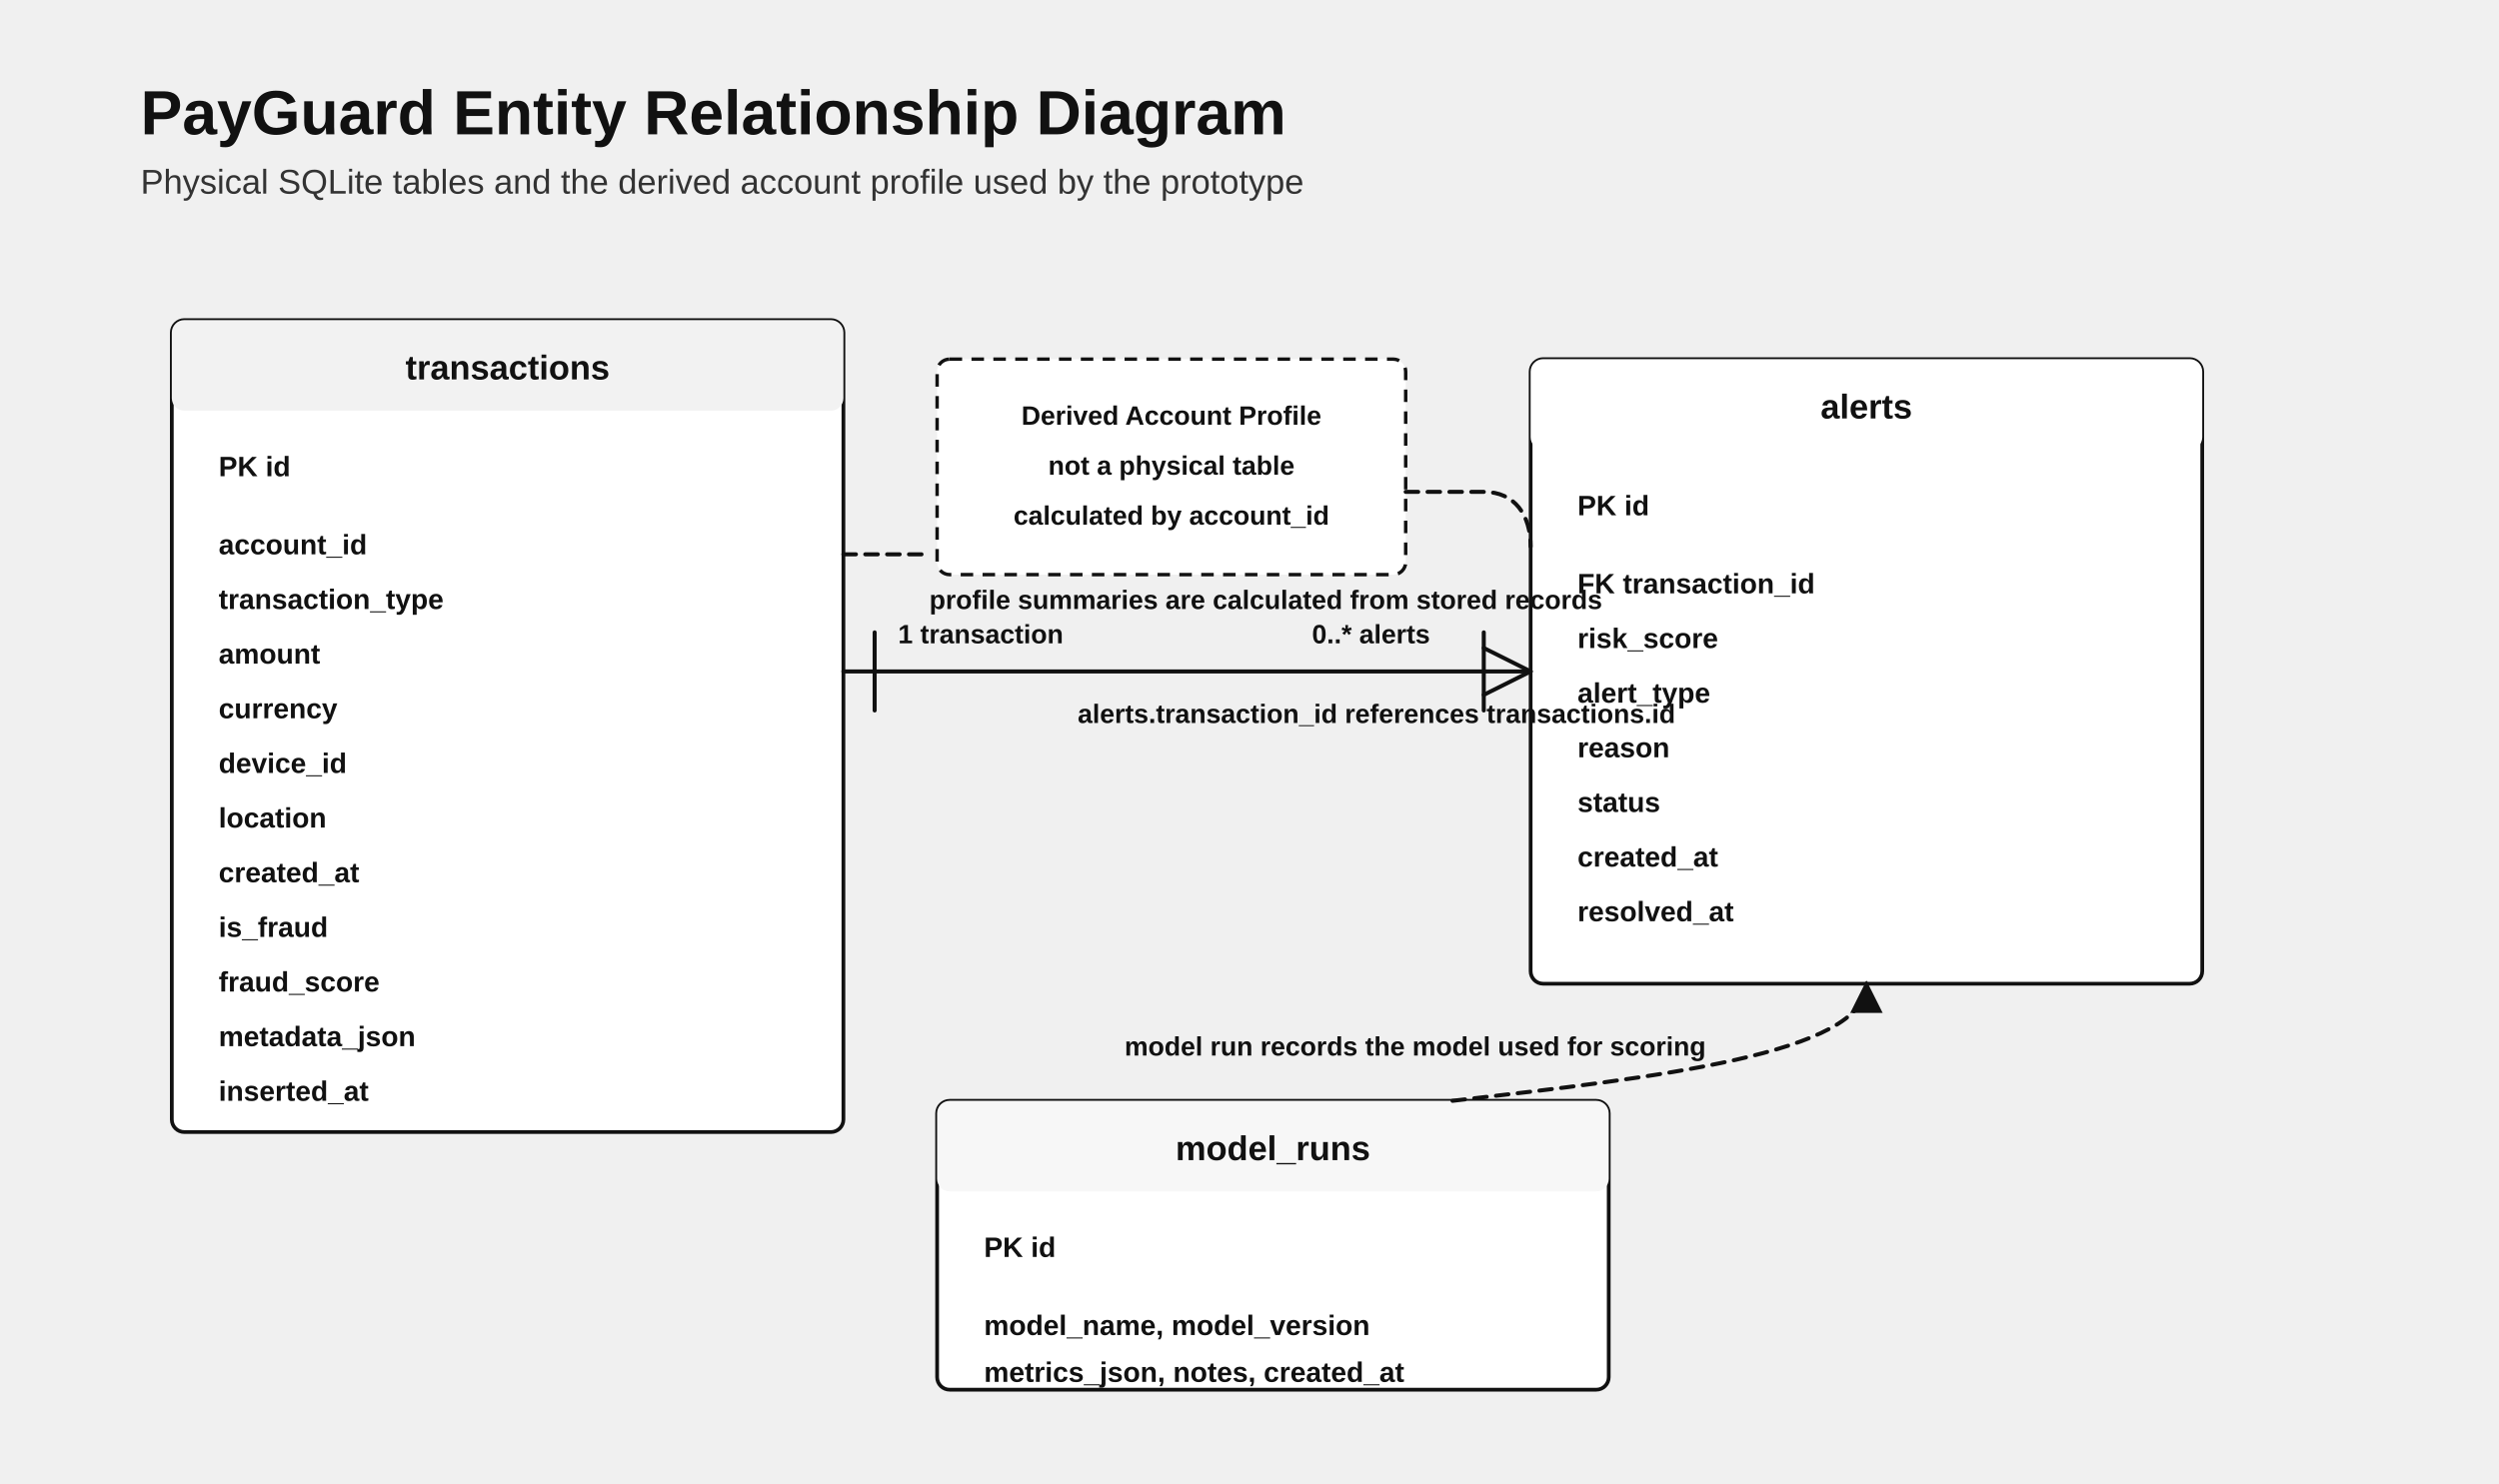
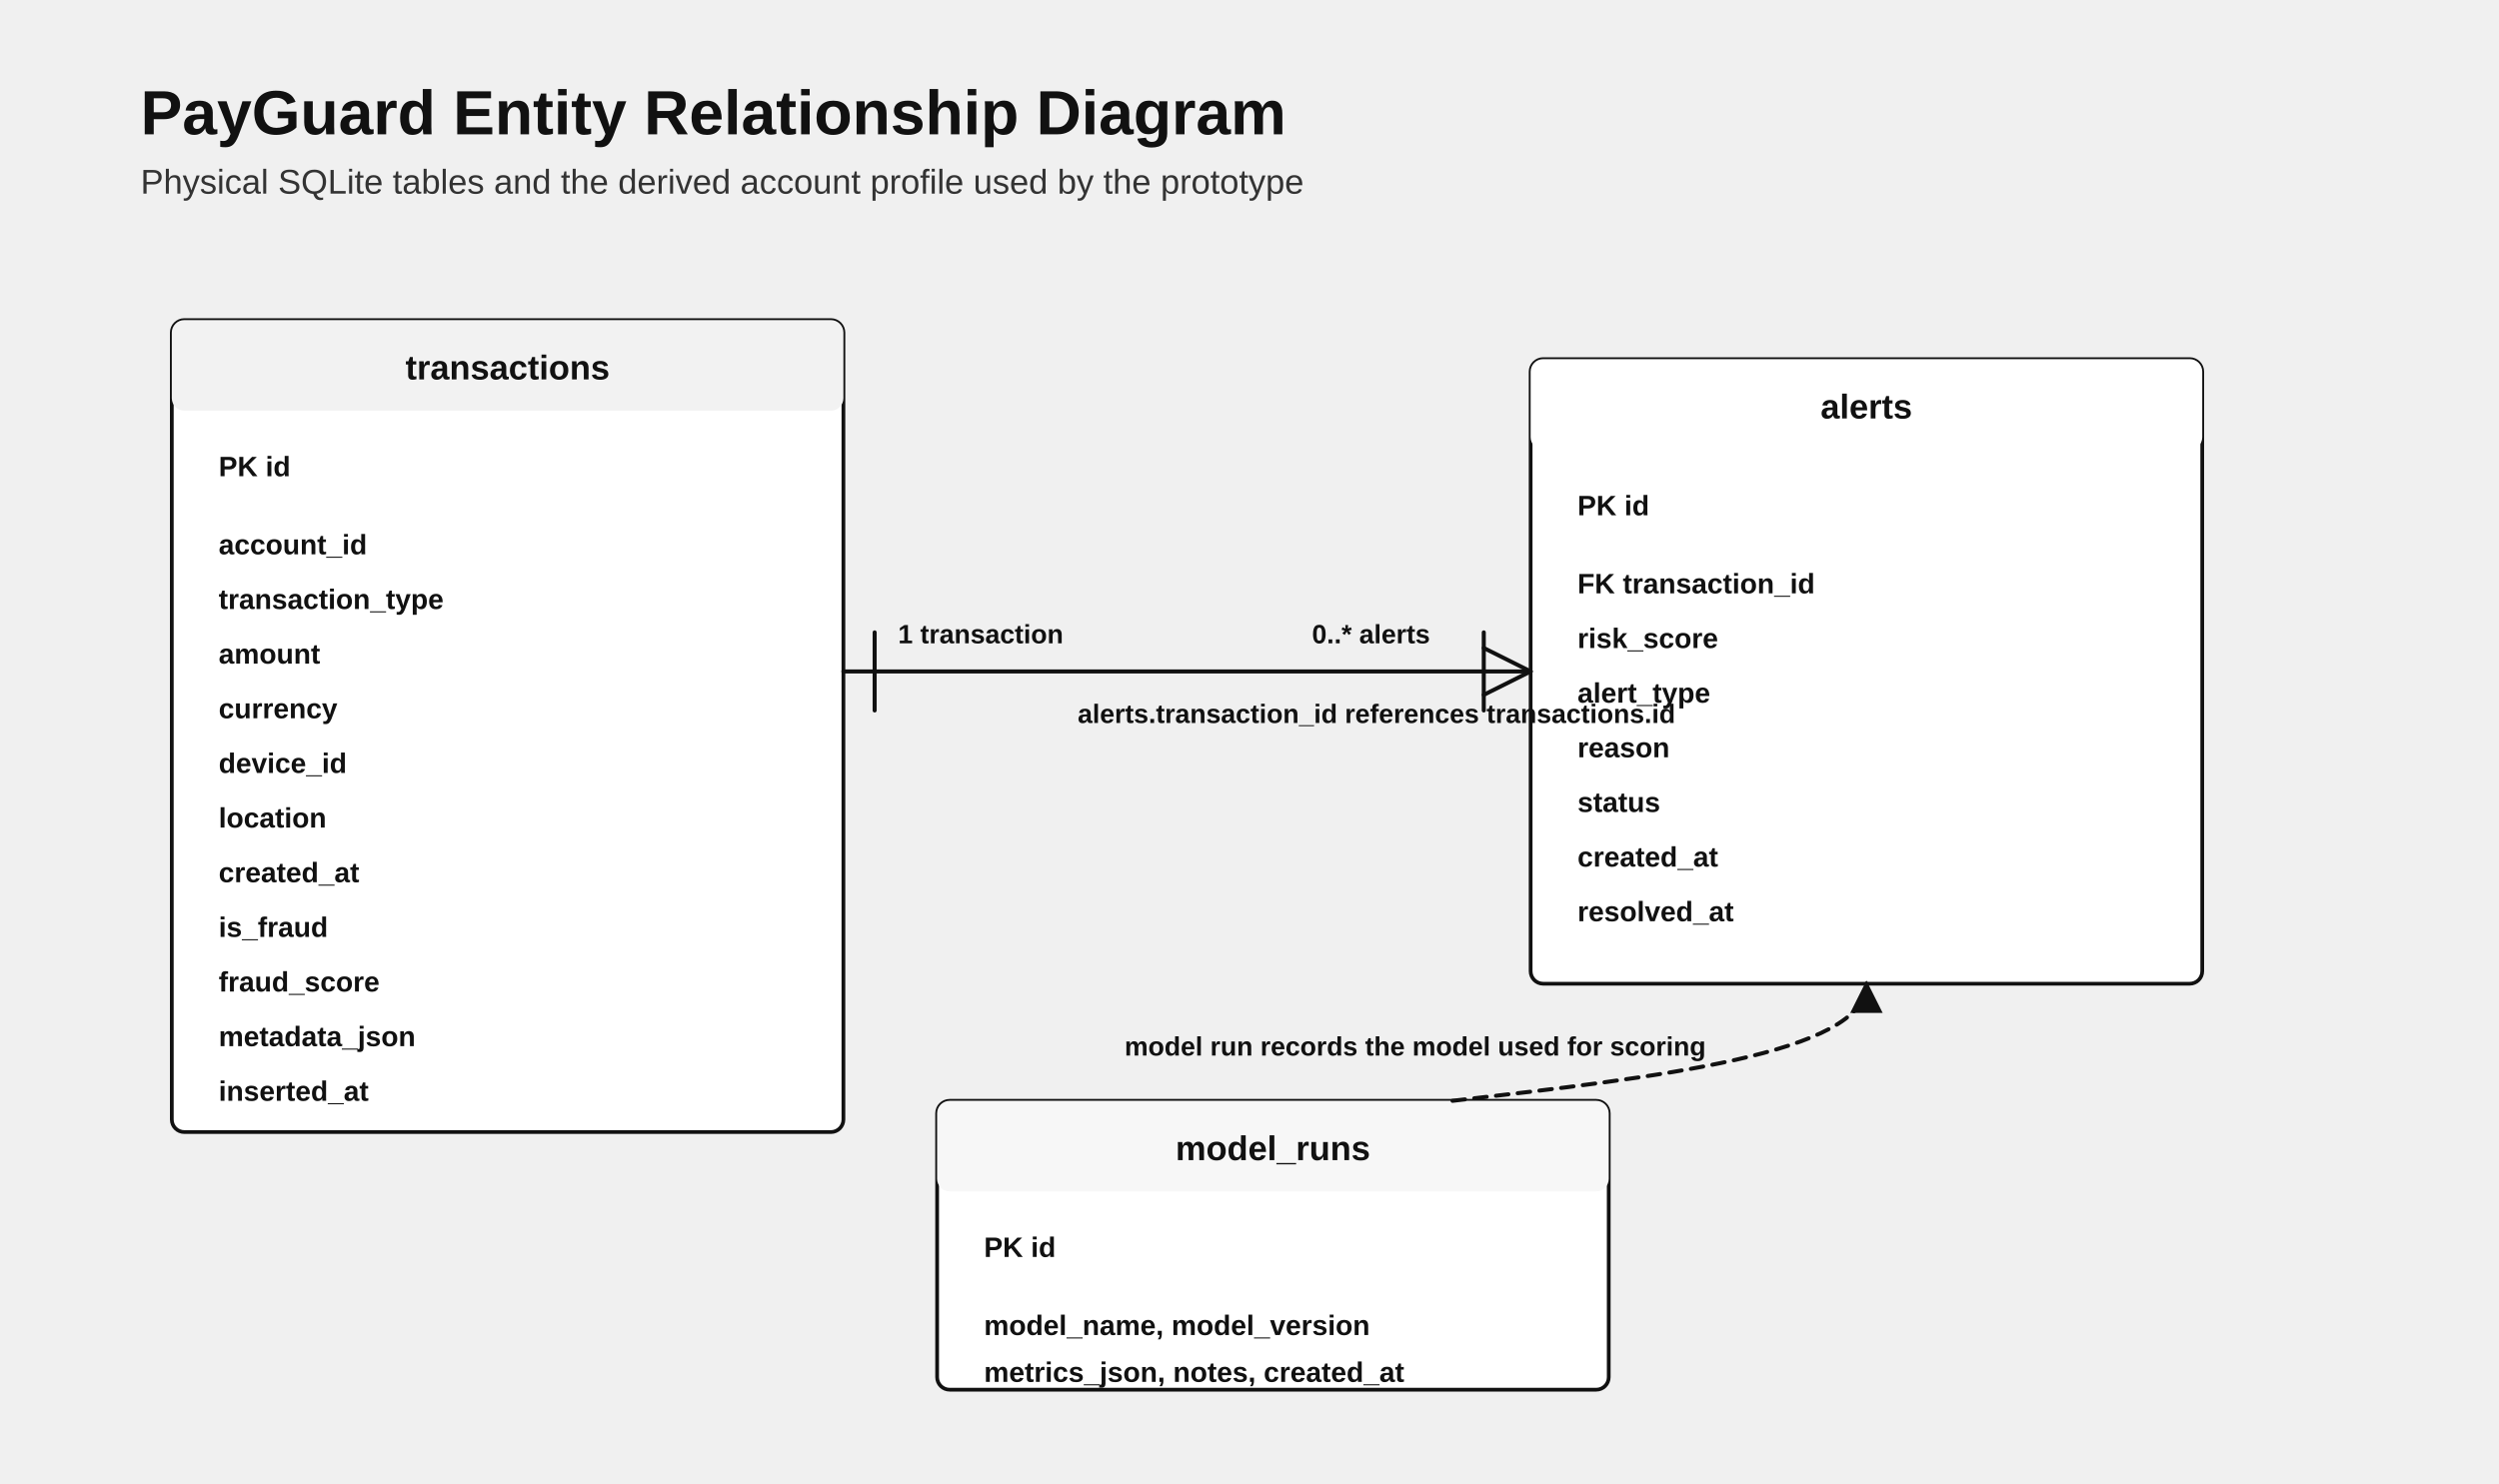
<svg xmlns="http://www.w3.org/2000/svg" width="1600" height="950" viewBox="0 0 1600 950" role="img" aria-labelledby="title desc">
  <defs>
    <marker id="arrow" viewBox="0 0 10 10" refX="9" refY="5" markerWidth="8" markerHeight="8" orient="auto-start-reverse">
      <path d="M 0 0 L 10 5 L 0 10 z" fill="#111111" />
    </marker>
    <style>
      .title { fill: #111111; font-family: Calibri, Arial, sans-serif; font-size: 40px; font-weight: 700; }
      .subtitle { fill: #333333; font-family: Calibri, Arial, sans-serif; font-size: 22px; }
      .table { fill: #ffffff; stroke: #111111; stroke-width: 2.4; }
      .headBlue { fill: #f2f2f2; stroke: none; }
      .headGreen { fill: #ffffff; stroke: none; }
      .headPurple { fill: #f7f7f7; stroke: none; }
      .derived { fill: #ffffff; stroke: #111111; stroke-width: 2.2; stroke-dasharray: 8 6; }
      .textLight { fill: #111111; font-family: Calibri, Arial, sans-serif; font-size: 22px; font-weight: 700; }
      .field { fill: #111111; font-family: Calibri, Arial, sans-serif; font-size: 18px; font-weight: 600; }
      .note { fill: #111111; font-family: Calibri, Arial, sans-serif; font-size: 17px; font-weight: 600; }
      .rel { stroke: #111111; stroke-width: 2.6; fill: none; stroke-linecap: round; stroke-linejoin: round; }
      .thin { stroke: #d0d0d0; stroke-width: 1.5; }
    </style>
  </defs>
  <text x="90" y="86" class="title">PayGuard Entity Relationship Diagram</text>
  <text x="90" y="124" class="subtitle">Physical SQLite tables and the derived account profile used by the prototype</text>
  <g id="transactions">
    <rect x="110" y="205" width="430" height="520" rx="8" class="table" />
    <rect x="110" y="205" width="430" height="58" rx="8" class="headBlue" />
    <text x="325" y="243" class="textLight" text-anchor="middle">transactions</text>
    <text x="140" y="305" class="field">PK id</text>
    <text x="140" y="355" class="field">account_id</text>
    <text x="140" y="390" class="field">transaction_type</text>
    <text x="140" y="425" class="field">amount</text>
    <text x="140" y="460" class="field">currency</text>
    <text x="140" y="495" class="field">device_id</text>
    <text x="140" y="530" class="field">location</text>
    <text x="140" y="565" class="field">created_at</text>
    <text x="140" y="600" class="field">is_fraud</text>
    <text x="140" y="635" class="field">fraud_score</text>
    <text x="140" y="670" class="field">metadata_json</text>
    <text x="140" y="705" class="field">inserted_at</text>
  </g>
  <g id="alerts">
    <rect x="980" y="230" width="430" height="400" rx="8" class="table" />
    <rect x="980" y="230" width="430" height="58" rx="8" class="headGreen" />
    <text x="1195" y="268" class="textLight" text-anchor="middle">alerts</text>
    <text x="1010" y="330" class="field">PK id</text>
    <text x="1010" y="380" class="field">FK transaction_id</text>
    <text x="1010" y="415" class="field">risk_score</text>
    <text x="1010" y="450" class="field">alert_type</text>
    <text x="1010" y="485" class="field">reason</text>
    <text x="1010" y="520" class="field">status</text>
    <text x="1010" y="555" class="field">created_at</text>
    <text x="1010" y="590" class="field">resolved_at</text>
  </g>
  <g id="model-runs">
    <rect x="600" y="705" width="430" height="185" rx="8" class="table" />
    <rect x="600" y="705" width="430" height="58" rx="8" class="headPurple" />
    <text x="815" y="743" class="textLight" text-anchor="middle">model_runs</text>
    <text x="630" y="805" class="field">PK id</text>
    <text x="630" y="855" class="field">model_name, model_version</text>
    <text x="630" y="885" class="field">metrics_json, notes, created_at</text>
  </g>
-   <g id="derived-profile">
-     <rect x="600" y="230" width="300" height="138" rx="8" class="derived" />
-     <text x="750" y="272" class="note" text-anchor="middle">Derived Account Profile</text>
-     <text x="750" y="304" class="note" text-anchor="middle">not a physical table</text>
-     <text x="750" y="336" class="note" text-anchor="middle">calculated by account_id</text>
-   </g>
  <g id="relationships">
    <path d="M540 430 H980" class="rel" />
    <text x="575" y="412" class="note">1 transaction</text>
    <text x="840" y="412" class="note">0..* alerts</text>
    <text x="690" y="463" class="note">alerts.transaction_id references transactions.id</text>
    <line x1="560" y1="430" x2="560" y2="405" class="rel" />
    <line x1="560" y1="430" x2="560" y2="455" class="rel" />
    <line x1="950" y1="415" x2="980" y2="430" class="rel" />
    <line x1="950" y1="445" x2="980" y2="430" class="rel" />
    <line x1="950" y1="405" x2="950" y2="455" class="rel" />
-     <path d="M540 355 H590" class="rel" stroke-dasharray="8 6" />
-     <path d="M900 315 H950 C970 315 980 330 980 350" class="rel" stroke-dasharray="8 6" />
-     <text x="595" y="390" class="note">profile summaries are calculated from stored records</text>
    <path d="M930 705 C1060 690 1195 675 1195 630" class="rel" stroke-dasharray="8 6" marker-end="url(#arrow)" />
    <text x="720" y="676" class="note">model run records the model used for scoring</text>
  </g>
</svg>
